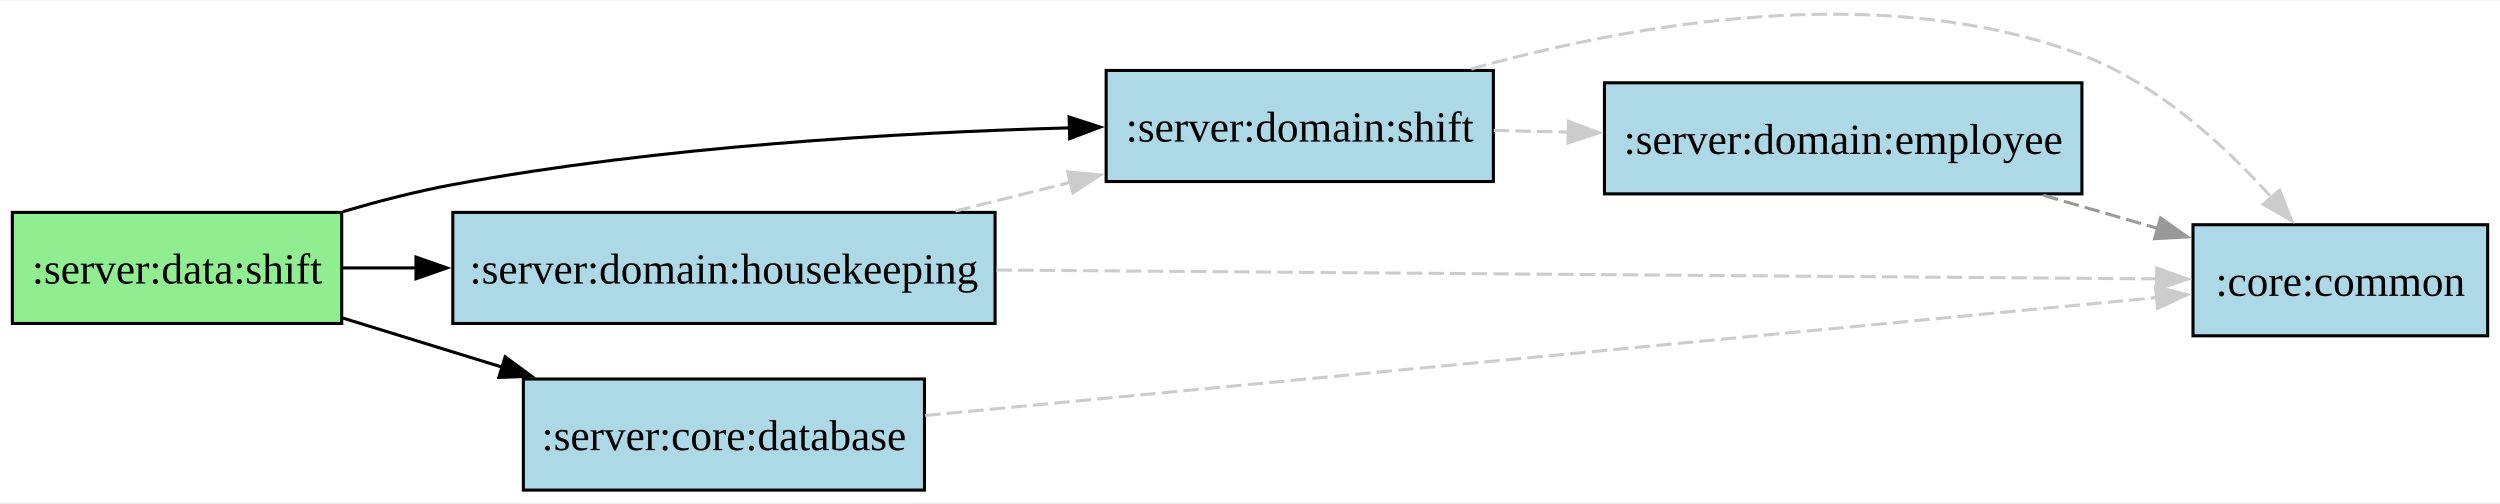
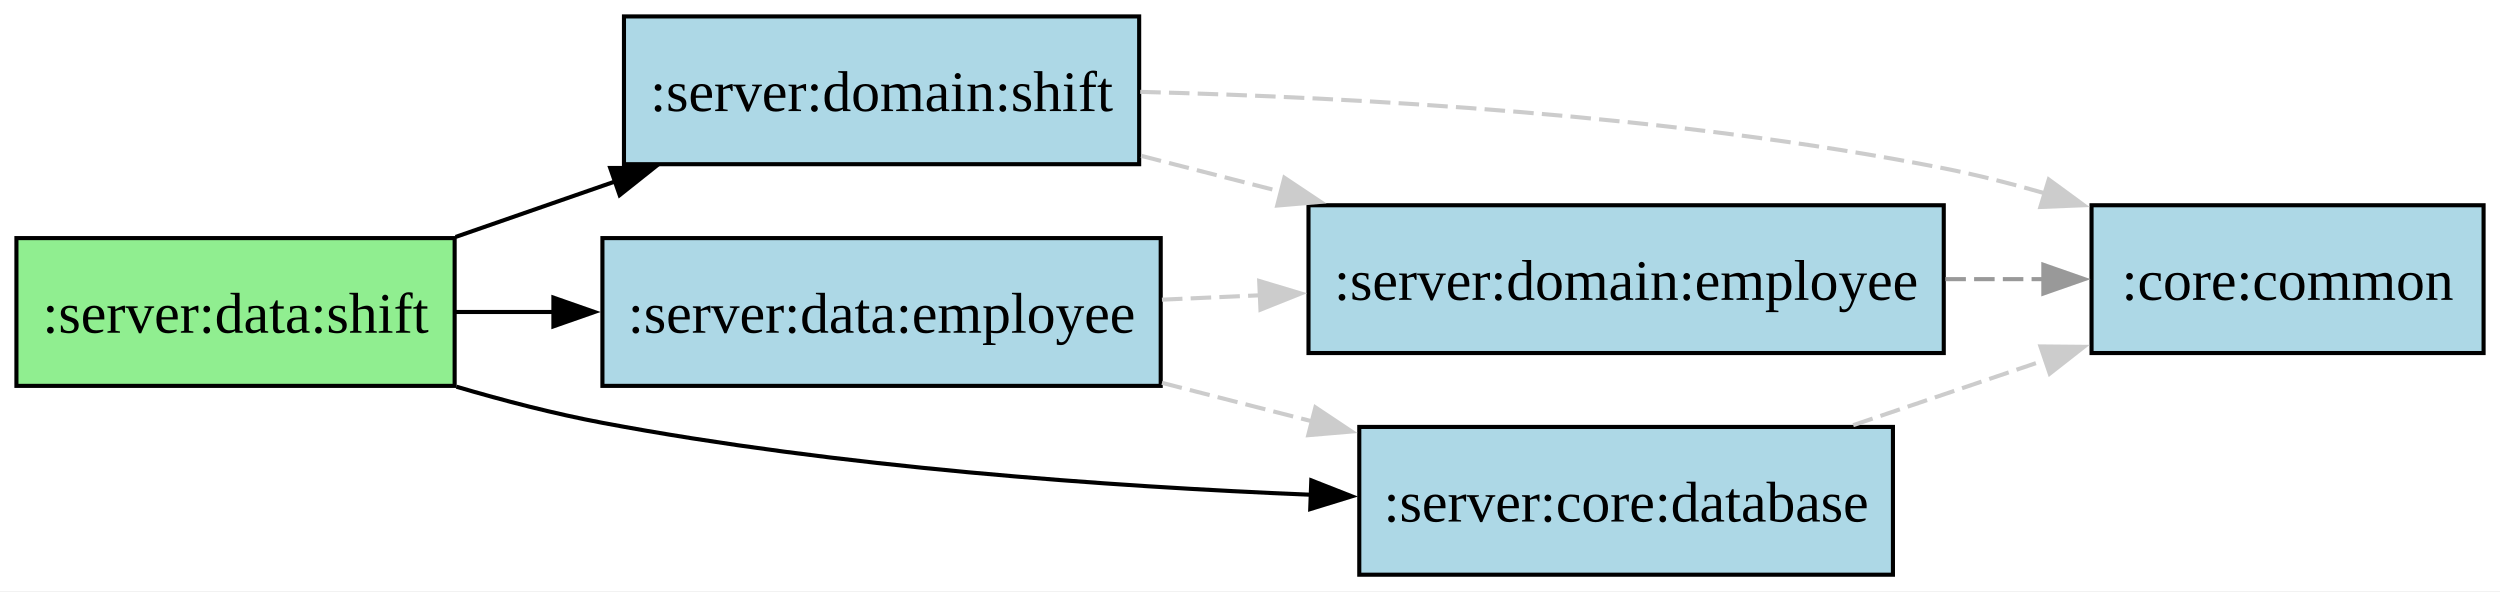
- <svg xmlns="http://www.w3.org/2000/svg" width="1080" height="163pt" viewBox="0 0 810.25 162.62">
+ <svg xmlns="http://www.w3.org/2000/svg" width="812" height="192" viewBox="0 0 609 144">
  <g class="graph">
-     <path fill="#fff" d="M0 162.62V0h810.25v162.62z" />
+     <path fill="#fff" d="M0 144V0h609v144z" />
    <g class="node">
-       <path fill="#90ee90" stroke="#000" d="M110.75 68.62H4v36h106.75z" />
-       <text x="53.38" y="-66.95" font-family="Times New Roman,serif" font-size="14" text-anchor="middle" transform="translate(4 158.62)">:server:data:shift</text>
+       <path fill="#90ee90" stroke="#000" d="M110.75 58H4v36h106.75z" />
+       <text x="53.38" y="-58.95" font-family="Times New Roman,serif" font-size="14" text-anchor="middle" transform="translate(4 140)">:server:data:shift</text>
    </g>
    <g class="node">
-       <path fill="#add8e6" stroke="#000" d="M484 22.62H358.5v36H484z" />
-       <text x="417.25" y="-112.95" font-family="Times New Roman,serif" font-size="14" text-anchor="middle" transform="translate(4 158.62)">:server:domain:shift</text>
+       <path fill="#add8e6" stroke="#000" d="M277.5 4H152v36h125.5z" />
+       <text x="210.75" y="-112.95" font-family="Times New Roman,serif" font-size="14" text-anchor="middle" transform="translate(4 140)">:server:domain:shift</text>
    </g>
    <g stroke="#000" class="edge">
-       <path fill="none" d="M111.17 68.36c11.6-3.41 23.91-6.58 35.58-8.74 66.96-12.39 144.5-16.86 199.88-18.4" />
-       <path d="m346.51 37.72 10.08 3.25-9.91 3.75z" />
+       <path fill="none" d="M110.98 57.72c12.52-4.35 26.01-9.04 38.97-13.55" />
+       <path d="m148.65 40.92 10.59.02-8.29 6.59z" />
    </g>
    <g class="node">
-       <path fill="#add8e6" stroke="#000" d="M322.5 68.62H146.75v36H322.5z" />
-       <text x="230.62" y="-66.95" font-family="Times New Roman,serif" font-size="14" text-anchor="middle" transform="translate(4 158.62)">:server:domain:housekeeping</text>
+       <path fill="#add8e6" stroke="#000" d="M282.75 58h-136v36h136z" />
+       <text x="210.75" y="-58.95" font-family="Times New Roman,serif" font-size="14" text-anchor="middle" transform="translate(4 140)">:server:data:employee</text>
    </g>
    <g stroke="#000" class="edge">
-       <path fill="none" d="M110.96 86.62h24.07" />
-       <path d="m134.83 83.12 10 3.5-10 3.5z" />
+       <path fill="none" d="M110.98 76h23.91" />
+       <path d="m134.81 72.5 10 3.5-10 3.5z" />
    </g>
    <g class="node">
-       <path fill="#add8e6" stroke="#000" d="M299.62 122.62h-130v36h130z" />
-       <text x="230.62" y="-12.95" font-family="Times New Roman,serif" font-size="14" text-anchor="middle" transform="translate(4 158.62)">:server:core:database</text>
+       <path fill="#add8e6" stroke="#000" d="M461.12 104h-130v36h130z" />
+       <text x="392.12" y="-12.95" font-family="Times New Roman,serif" font-size="14" text-anchor="middle" transform="translate(4 140)">:server:core:database</text>
    </g>
    <g stroke="#000" class="edge">
-       <path fill="none" d="M110.96 102.82c16.36 5.04 34.68 10.69 52.06 16.05" />
-       <path d="m163.73 115.42 8.53 6.29-10.59.4z" />
+       <path fill="none" d="M111.18 94.2c11.6 3.42 23.9 6.6 35.57 8.8 57.37 10.82 123.29 15.51 172.8 17.53" />
+       <path d="m319.43 117.02 9.87 3.88-10.13 3.12z" />
    </g>
    <g class="node">
-       <path fill="#add8e6" stroke="#000" d="M806.25 72.62h-95.5v36h95.5z" />
-       <text x="754.5" y="-62.95" font-family="Times New Roman,serif" font-size="14" text-anchor="middle" transform="translate(4 158.62)">:core:common</text>
+       <path fill="#add8e6" stroke="#000" d="M473.5 50H318.75v36H473.5z" />
+       <text x="392.12" y="-66.95" font-family="Times New Roman,serif" font-size="14" text-anchor="middle" transform="translate(4 140)">:server:domain:employee</text>
    </g>
    <g stroke="#ccc" class="edge">
-       <path fill="none" stroke-dasharray="5,2" d="M476.83 22.14C529.27 7.46 609.9-6.9 674.75 17.62c24.57 9.29 46.56 29.57 61.68 46.4" />
-       <path fill="#ccc" d="m738.82 61.43 3.88 9.85-9.18-5.28z" />
+       <path fill="none" stroke-dasharray="5,2" d="M277.98 37.96c11.05 2.83 22.7 5.82 34.21 8.77" />
+       <path fill="#ccc" d="m312.87 43.29 8.82 5.88-10.56.9z" />
    </g>
    <g class="node">
-       <path fill="#add8e6" stroke="#000" d="M674.75 26.62H520v36h154.75z" />
-       <text x="593.38" y="-108.95" font-family="Times New Roman,serif" font-size="14" text-anchor="middle" transform="translate(4 158.62)">:server:domain:employee</text>
+       <path fill="#add8e6" stroke="#000" d="M605 50h-95.5v36H605z" />
+       <text x="553.25" y="-66.95" font-family="Times New Roman,serif" font-size="14" text-anchor="middle" transform="translate(4 140)">:core:common</text>
    </g>
    <g stroke="#ccc" class="edge">
-       <path fill="none" stroke-dasharray="5,2" d="M484.13 42.04c7.84.18 15.98.37 24.13.56" />
-       <path fill="#ccc" d="m508.33 39.1 9.92 3.73-10.08 3.26z" />
+       <path fill="none" stroke-dasharray="5,2" d="M277.76 22.38c52.56 1.33 129.7 5.61 195.74 18.62 8.05 1.59 16.41 3.71 24.59 6.08" />
+       <path fill="#ccc" d="m499.08 43.73 8.55 6.26-10.59.43z" />
+     </g>
+     <g stroke="#999" class="edge">
+       <path fill="none" stroke-dasharray="5,2" d="M473.89 68h24.13" />
+       <path fill="#999" d="m497.76 64.5 10 3.5-10 3.5z" />
    </g>
    <g stroke="#ccc" class="edge">
-       <path fill="none" stroke-dasharray="5,2" d="M309.66 68.18c12.28-3.07 25.02-6.24 37.3-9.3" />
-       <path fill="#ccc" d="m346.05 55.5 10.55.98-8.86 5.81z" />
+       <path fill="none" stroke-dasharray="5,2" d="m283.05 73 23.99-1.07" />
+       <path fill="#ccc" d="m306.74 68.44 10.15 3.05-9.84 3.94z" />
    </g>
    <g stroke="#ccc" class="edge">
-       <path fill="none" stroke-dasharray="5,2" d="M322.98 87.29c106.85.82 284.78 2.18 376.27 2.88" />
-       <path fill="#ccc" d="m699.01 86.67 9.97 3.58-10.02 3.42z" />
-     </g>
-     <g stroke="#999" class="edge">
-       <path fill="none" stroke-dasharray="5,2" d="M662.18 63.06c12.31 3.56 25.15 7.28 37.27 10.78" />
-       <path fill="#999" d="m700.25 70.43 8.64 6.14-10.58.58z" />
+       <path fill="none" stroke-dasharray="5,2" d="M283.05 93.26c11.95 3.06 24.47 6.27 36.63 9.39" />
+       <path fill="#ccc" d="m320.43 99.23 8.82 5.88-10.56.9z" />
    </g>
    <g stroke="#ccc" class="edge">
-       <path fill="none" stroke-dasharray="5,2" d="M299.88 134.46c102.34-9.8 300.82-28.82 399.3-38.25" />
-       <path fill="#ccc" d="m698.6 92.75 10.29 2.53-9.62 4.44z" />
+       <path fill="none" stroke-dasharray="5,2" d="M451.44 103.57c15.07-5.12 31.49-10.69 46.76-15.87" />
+       <path fill="#ccc" d="m497.06 84.39 10.59.1-8.34 6.53z" />
    </g>
  </g>
</svg>
